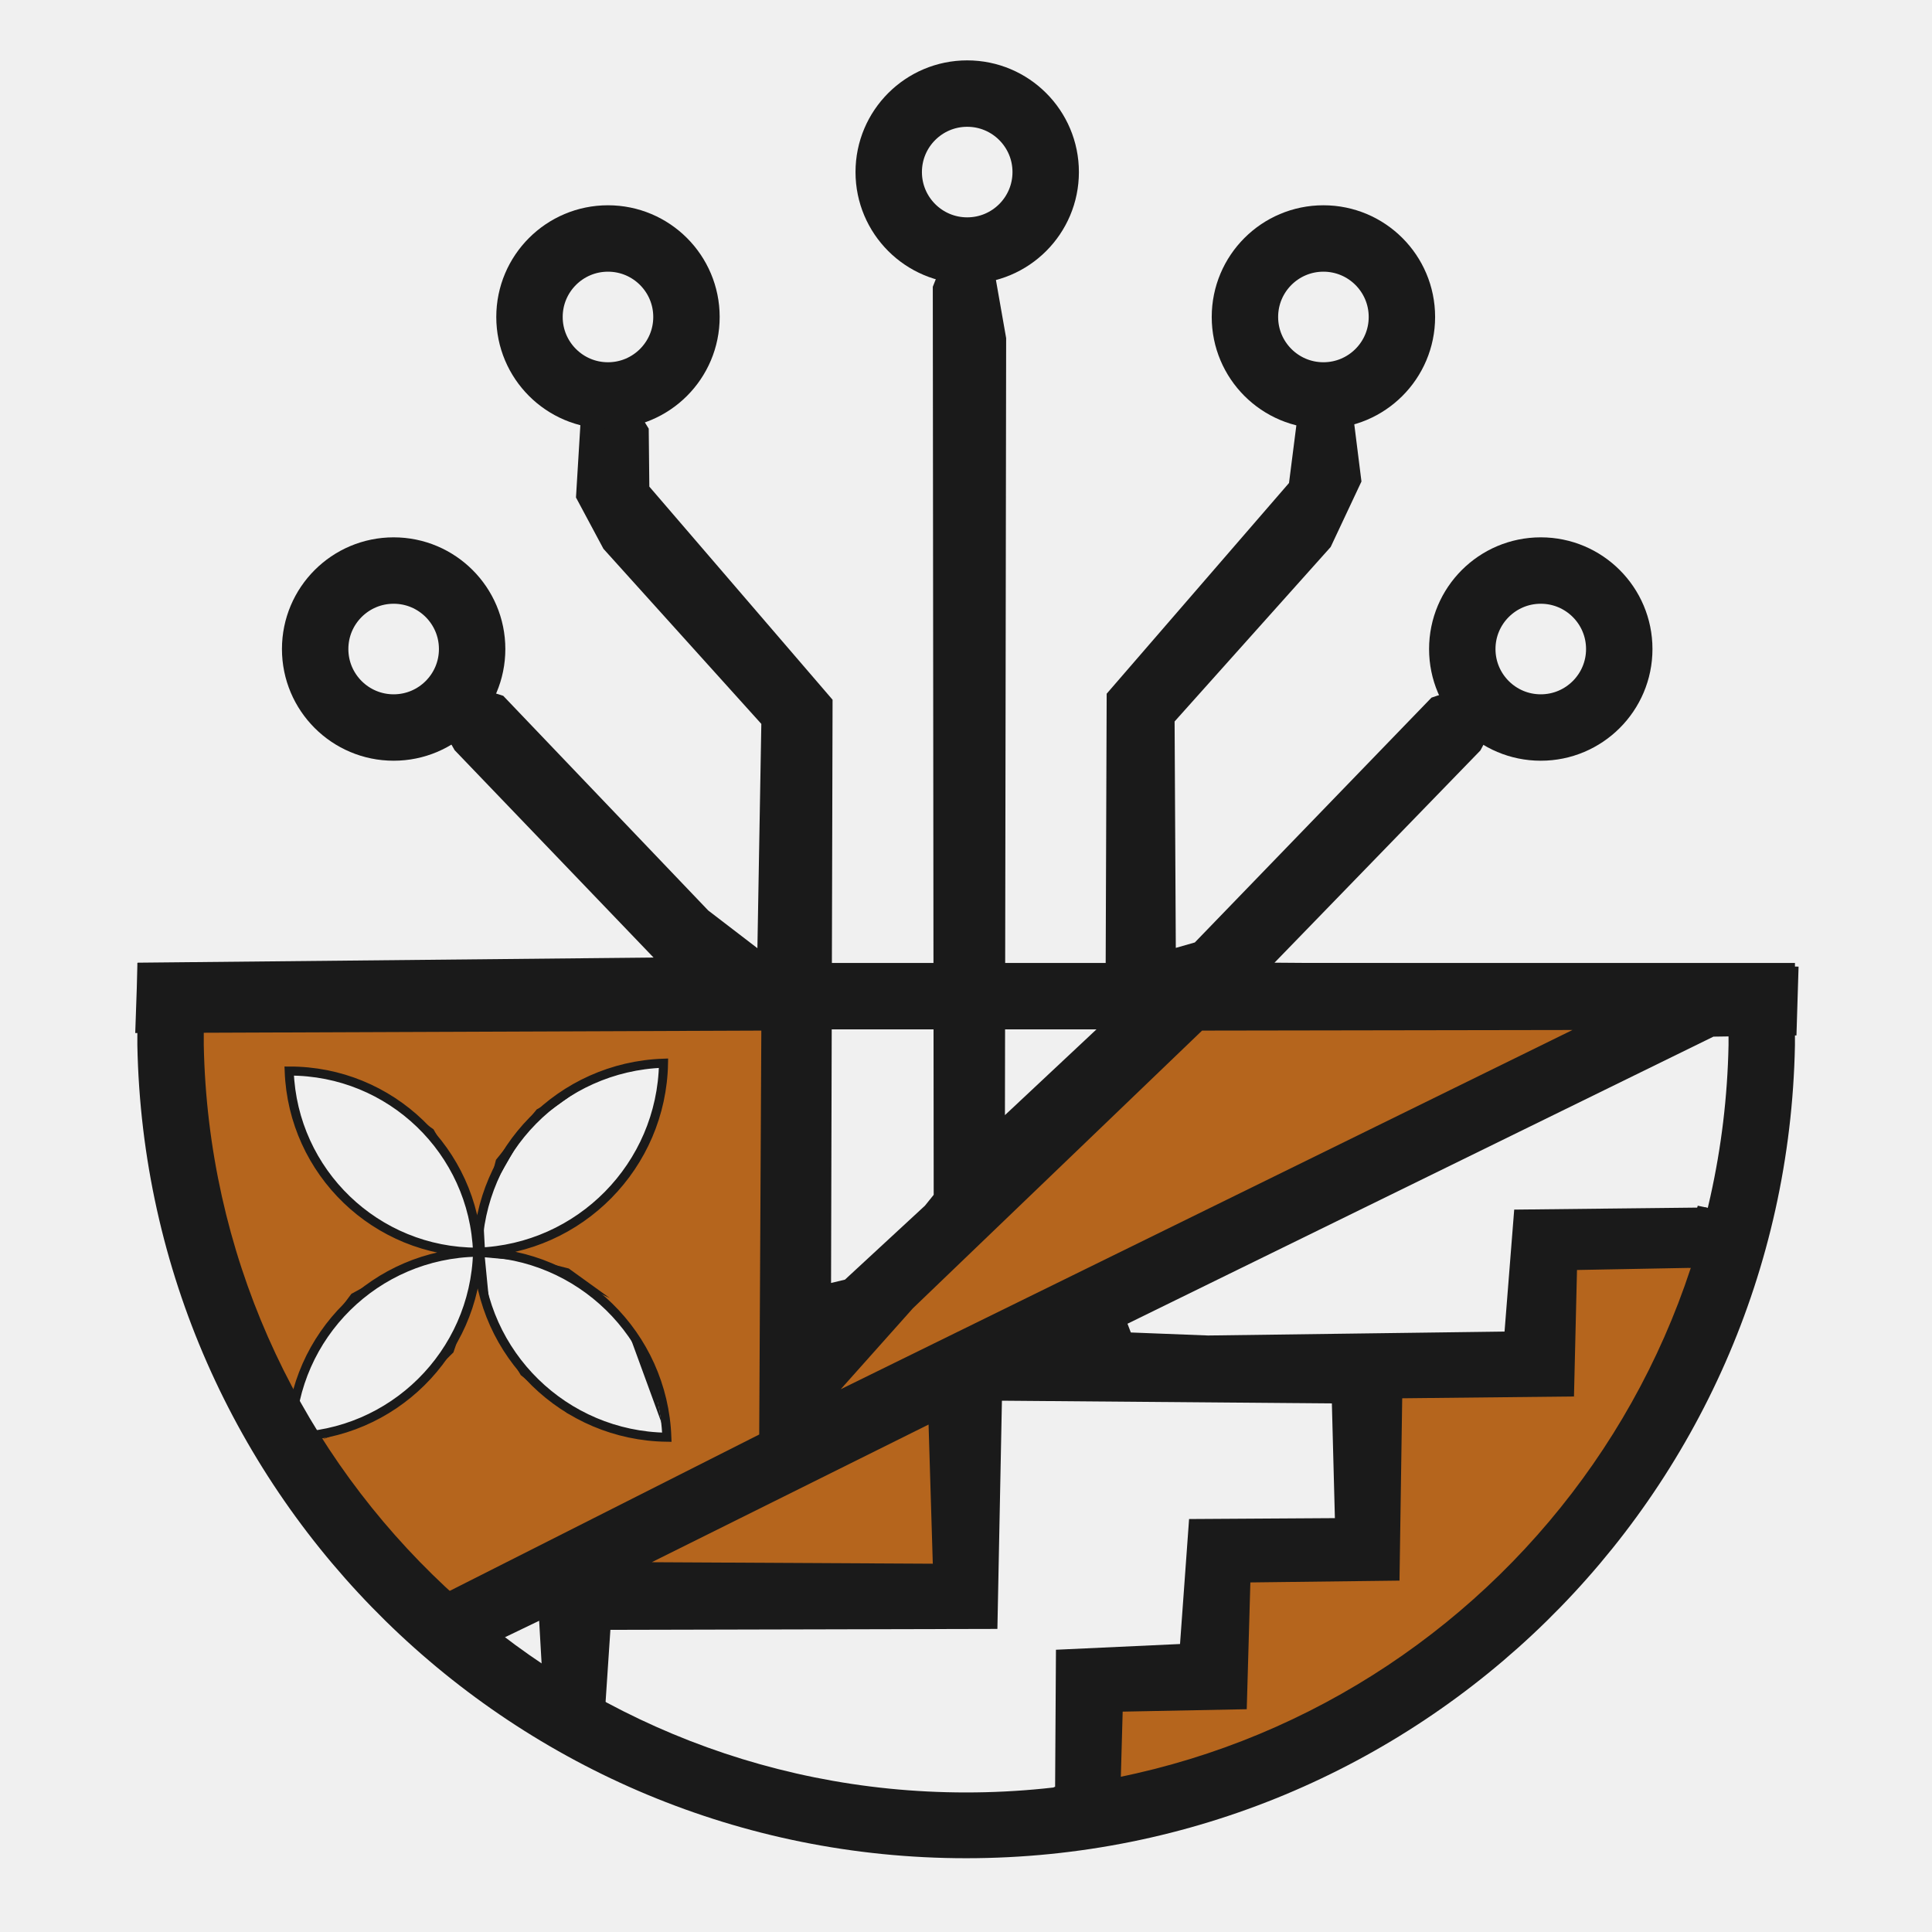
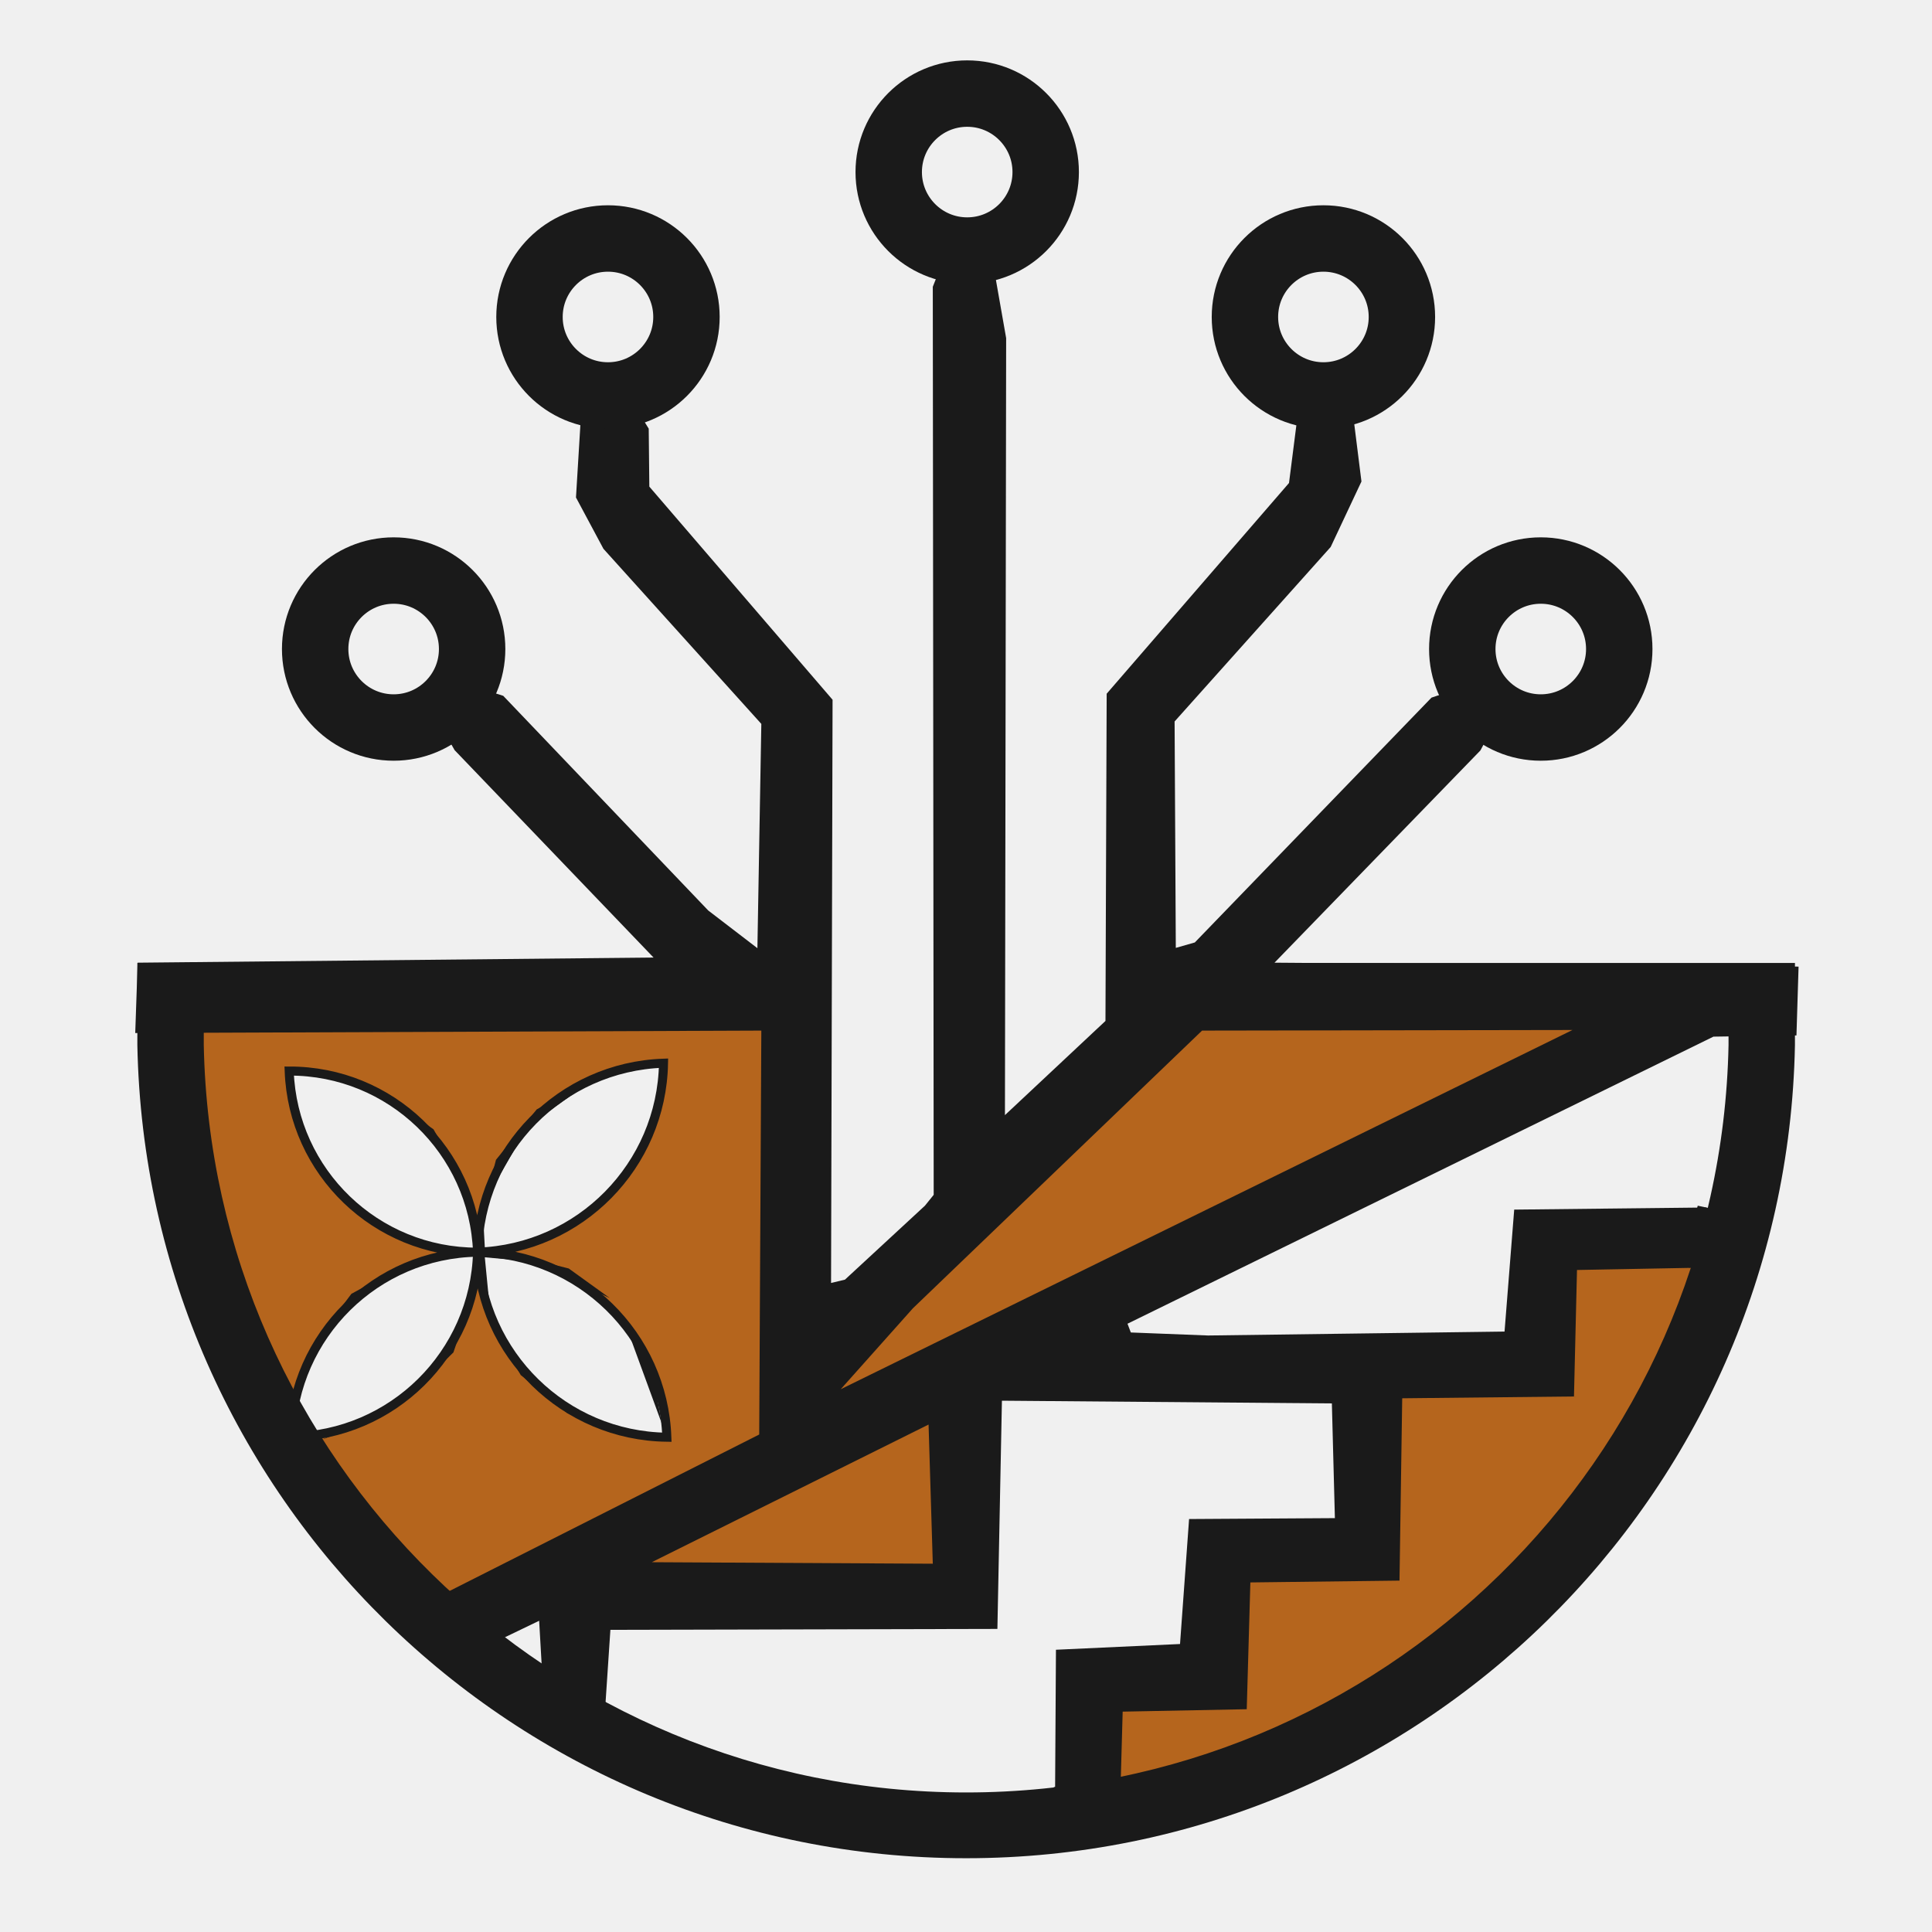
<svg xmlns="http://www.w3.org/2000/svg" width="640" height="640" viewBox="191.6 88.0 640 640">
  <defs>
    <clipPath id="bowl-inside">
      <circle cx="511.6" cy="434.2" r="254.6" />
    </clipPath>
    <mask id="petal-cutouts">
      <rect width="1024" height="1024" fill="#fff" />
      <path d="M349.8 502.8 A63.8 63.8 0 0 1 411.4 440.2 A63.8 63.8 0 0 1 349.8 502.8Z M349.8 502.8 A62.3 62.3 0 0 1 287.4 442.8 A62.3 62.3 0 0 1 349.8 502.8Z M349.8 502.8 A62.9 62.9 0 0 1 287.9 564.0 A62.9 62.9 0 0 1 349.8 502.8Z M349.8 502.8 A63.6 63.6 0 0 1 412.5 564.1 A63.6 63.6 0 0 1 349.8 502.8Z" fill="#000" />
    </mask>
  </defs>
  <g clip-path="url(#bowl-inside)">
    <path fill="#B5651D" mask="url(#petal-cutouts)" d="M470 551.3 L465.5 547.8 L470.8 541.6 L589.2 426.7 L709.2 425.6 L715.5 429.2 L706.5 436.1Z M336.5 619.8 L312.9 596.2 L292.1 564.8 L326.7 548.5 L339.1 535 L350.5 506.8 L361.4 534.8 L379.5 553.1 L405.8 561.3 L407.9 554.8 L404.3 539.5 L385.8 515.4 L352.8 504.5 L328.8 509.4 L310.2 518.5 L287.2 553.6 L277.7 537.8 L264.9 500 L257.9 465 L256 429.5 L260 425.9 L443.2 426 L446.9 430 L446.1 563.2Z M353.4 498.8 L374.5 494.8 L394.8 479.4 L403.6 465.8 L408 444.2 L387.8 447.7 L370.7 457.8 L357.2 476Z M345.3 498.5 L342.6 480.2 L330 460.6 L307.5 447.9 L292.2 445.8 L296.4 467 L307.5 483.4 L331.5 497.1Z M564 685.6 L559.9 681.8 L560 655.5 L563.8 651.9 L602 651.7 L602.1 613 L605.5 609.4 L652.8 609 L652.9 551.8 L656.2 548.1 L710.5 547.9 L710.9 509 L714.2 505.4 L753 505.1 L756.6 508.5 L747.8 533.8 L729.3 570.5 L709.6 597.5 L684 624.4 L659.5 644.6 L632 661.1 L598.2 676.1Z M500.5 609 L408.2 609.1 L404.5 605.5 L499.2 556.9 L503.6 561.2 L503.9 567.8 L504.1 605.2Z" />
  </g>
  <path fill="none" stroke="#1a1a1a" stroke-width="3" d="M349.8 502.8 A63.8 63.8 0 0 1 411.4 440.2 A63.8 63.8 0 0 1 349.8 502.8Z M349.8 502.8 A62.3 62.3 0 0 1 287.4 442.8 A62.3 62.3 0 0 1 349.8 502.8Z M349.8 502.8 A62.9 62.9 0 0 1 287.9 564.0 A62.9 62.9 0 0 1 349.8 502.8Z M349.8 502.8 A63.6 63.6 0 0 1 412.5 564.1 A63.6 63.6 0 0 1 349.8 502.8Z" />
  <path fill="#1a1a1a" d="M543.2 683.3 L541.1 683 L541.4 634.5 L582.5 632.6 L585.5 591.2 L633.8 590.9 L632.8 552.9 L523.5 552 L522 627.6 L393.8 627.9 L392 654.9 L371.2 642.3 L370.2 624.9 L356.5 631.5 L338.6 616 L443.1 563.2 L443.8 429.4 L236.4 430.2 L237.2 406.9 L408.1 405.2 L342.2 336.5 L338.2 329.5 L350.5 316 L358.3 318.5 L426.2 389.6 L442.5 402.1 L443.8 327.8 L391.5 269.8 L382.4 252.8 L384.2 223.2 L402 222.7 L406.5 230 L406.7 249.2 L467.4 319.8 L466.9 513 L471.5 511.9 L498 487.4 L500.9 483.8 L500.6 183 L503.8 174.9 L520.5 175 L524.9 200 L524.5 457.4 L557.8 426.2 L558.2 317.8 L618.6 248 L621.8 222.9 L639.5 222.8 L642.6 247.5 L632.4 269.2 L580.7 327 L581.1 402 L587.4 400.2 L665.8 319.1 L673.8 316.4 L685.8 329.5 L682 336.6 L613.8 406.9 L787.4 408.2 L786.7 431 L759.2 431.4 L565.1 526.5 L566.2 529.4 L591.8 530.4 L690 529.1 L693.2 488.7 L756.9 488 L751.5 508 L714 508.7 L713 550.6 L656.1 551.2 L655.2 611.6 L605.8 612.2 L604.6 654.2 L563.5 655 L562.8 680Z M470.1 548.2 L712.5 429.2 L589.8 429.4 L494 521.4Z M348.8 495.5 L343.1 477.8 L333 462.9 L314.8 449.2 L297.5 443.2 L315.8 448.4 L335.2 462.1 L345.6 480.2Z M352.5 485.4 L355.9 472.2 L369.4 455.5 L390.1 444.2 L366.4 461.2Z M396.8 562.8 L379.5 556.1 L364.1 543.5 L355.2 528.2 L350.5 510.5 L341.8 536 L335.5 542.2 L347.6 519.5 L351.5 488.3 L352.2 501.2 L380 508.2 L393.6 518 L367.8 505.9 L352.2 504.5 L353.9 522 L362.2 537.8 L378.2 553.2Z M289.2 550 L295.7 533 L308 516.6 L323 508.4 L344.9 503.2 L322.2 509.9 L308 518.6 L298.4 529.8Z M410.8 559.5 L398 524.5 L407.3 539.5Z M298.5 564.8 L329.8 548.2 L317.8 557.3Z M500.6 606 L499.2 559.9 L407.5 605.5Z" />
  <path fill="#1a1a1a" d="M754.0 487.4 L763.2 489.4 L762.6 492.0 L762.0 494.6 L761.4 497.1 L760.7 499.7 L760.0 502.3 L759.3 504.8 L758.6 507.4 L757.8 509.9 L748.6 507.1Z M540.7 680.0 L541.9 690.0 L544.7 689.7 L547.5 689.3 L550.3 688.9 L553.1 688.4 L555.8 688.0 L558.6 687.5 L561.4 686.9 L564.1 686.4 L562.2 677.1Z" />
-   <path fill="#1a1a1a" fill-rule="evenodd" d="M237.1 407.0 H786.2 V434.2 A274.6 274.6 0 0 1 237.1 434.2Z M259.1 429.0 V434.2 A252.6 252.6 0 0 0 764.2 434.2 V429.0Z" />
+   <clipPath id="rim-gap">
+     <path clip-rule="evenodd" d="M0 0H1024V1024H0Z M466 400H502V440H466Z M523 400H559V440H523Z" />
+   </clipPath>
+   <path clip-path="url(#rim-gap)" fill="#1a1a1a" fill-rule="evenodd" d="M237.1 407.0 H786.2 V434.2 A274.6 274.6 0 0 1 237.1 434.2Z M259.1 429.0 V434.2 A252.6 252.6 0 0 0 764.2 434.2 V429.0Z" />
  <circle cx="512" cy="145" r="26" fill="none" stroke="#1a1a1a" stroke-width="22" />
  <circle cx="393" cy="193" r="26" fill="none" stroke="#1a1a1a" stroke-width="22" />
  <circle cx="630" cy="193" r="26" fill="none" stroke="#1a1a1a" stroke-width="22" />
  <circle cx="322" cy="303" r="26" fill="none" stroke="#1a1a1a" stroke-width="22" />
  <circle cx="702" cy="303" r="26" fill="none" stroke="#1a1a1a" stroke-width="22" />
</svg>
